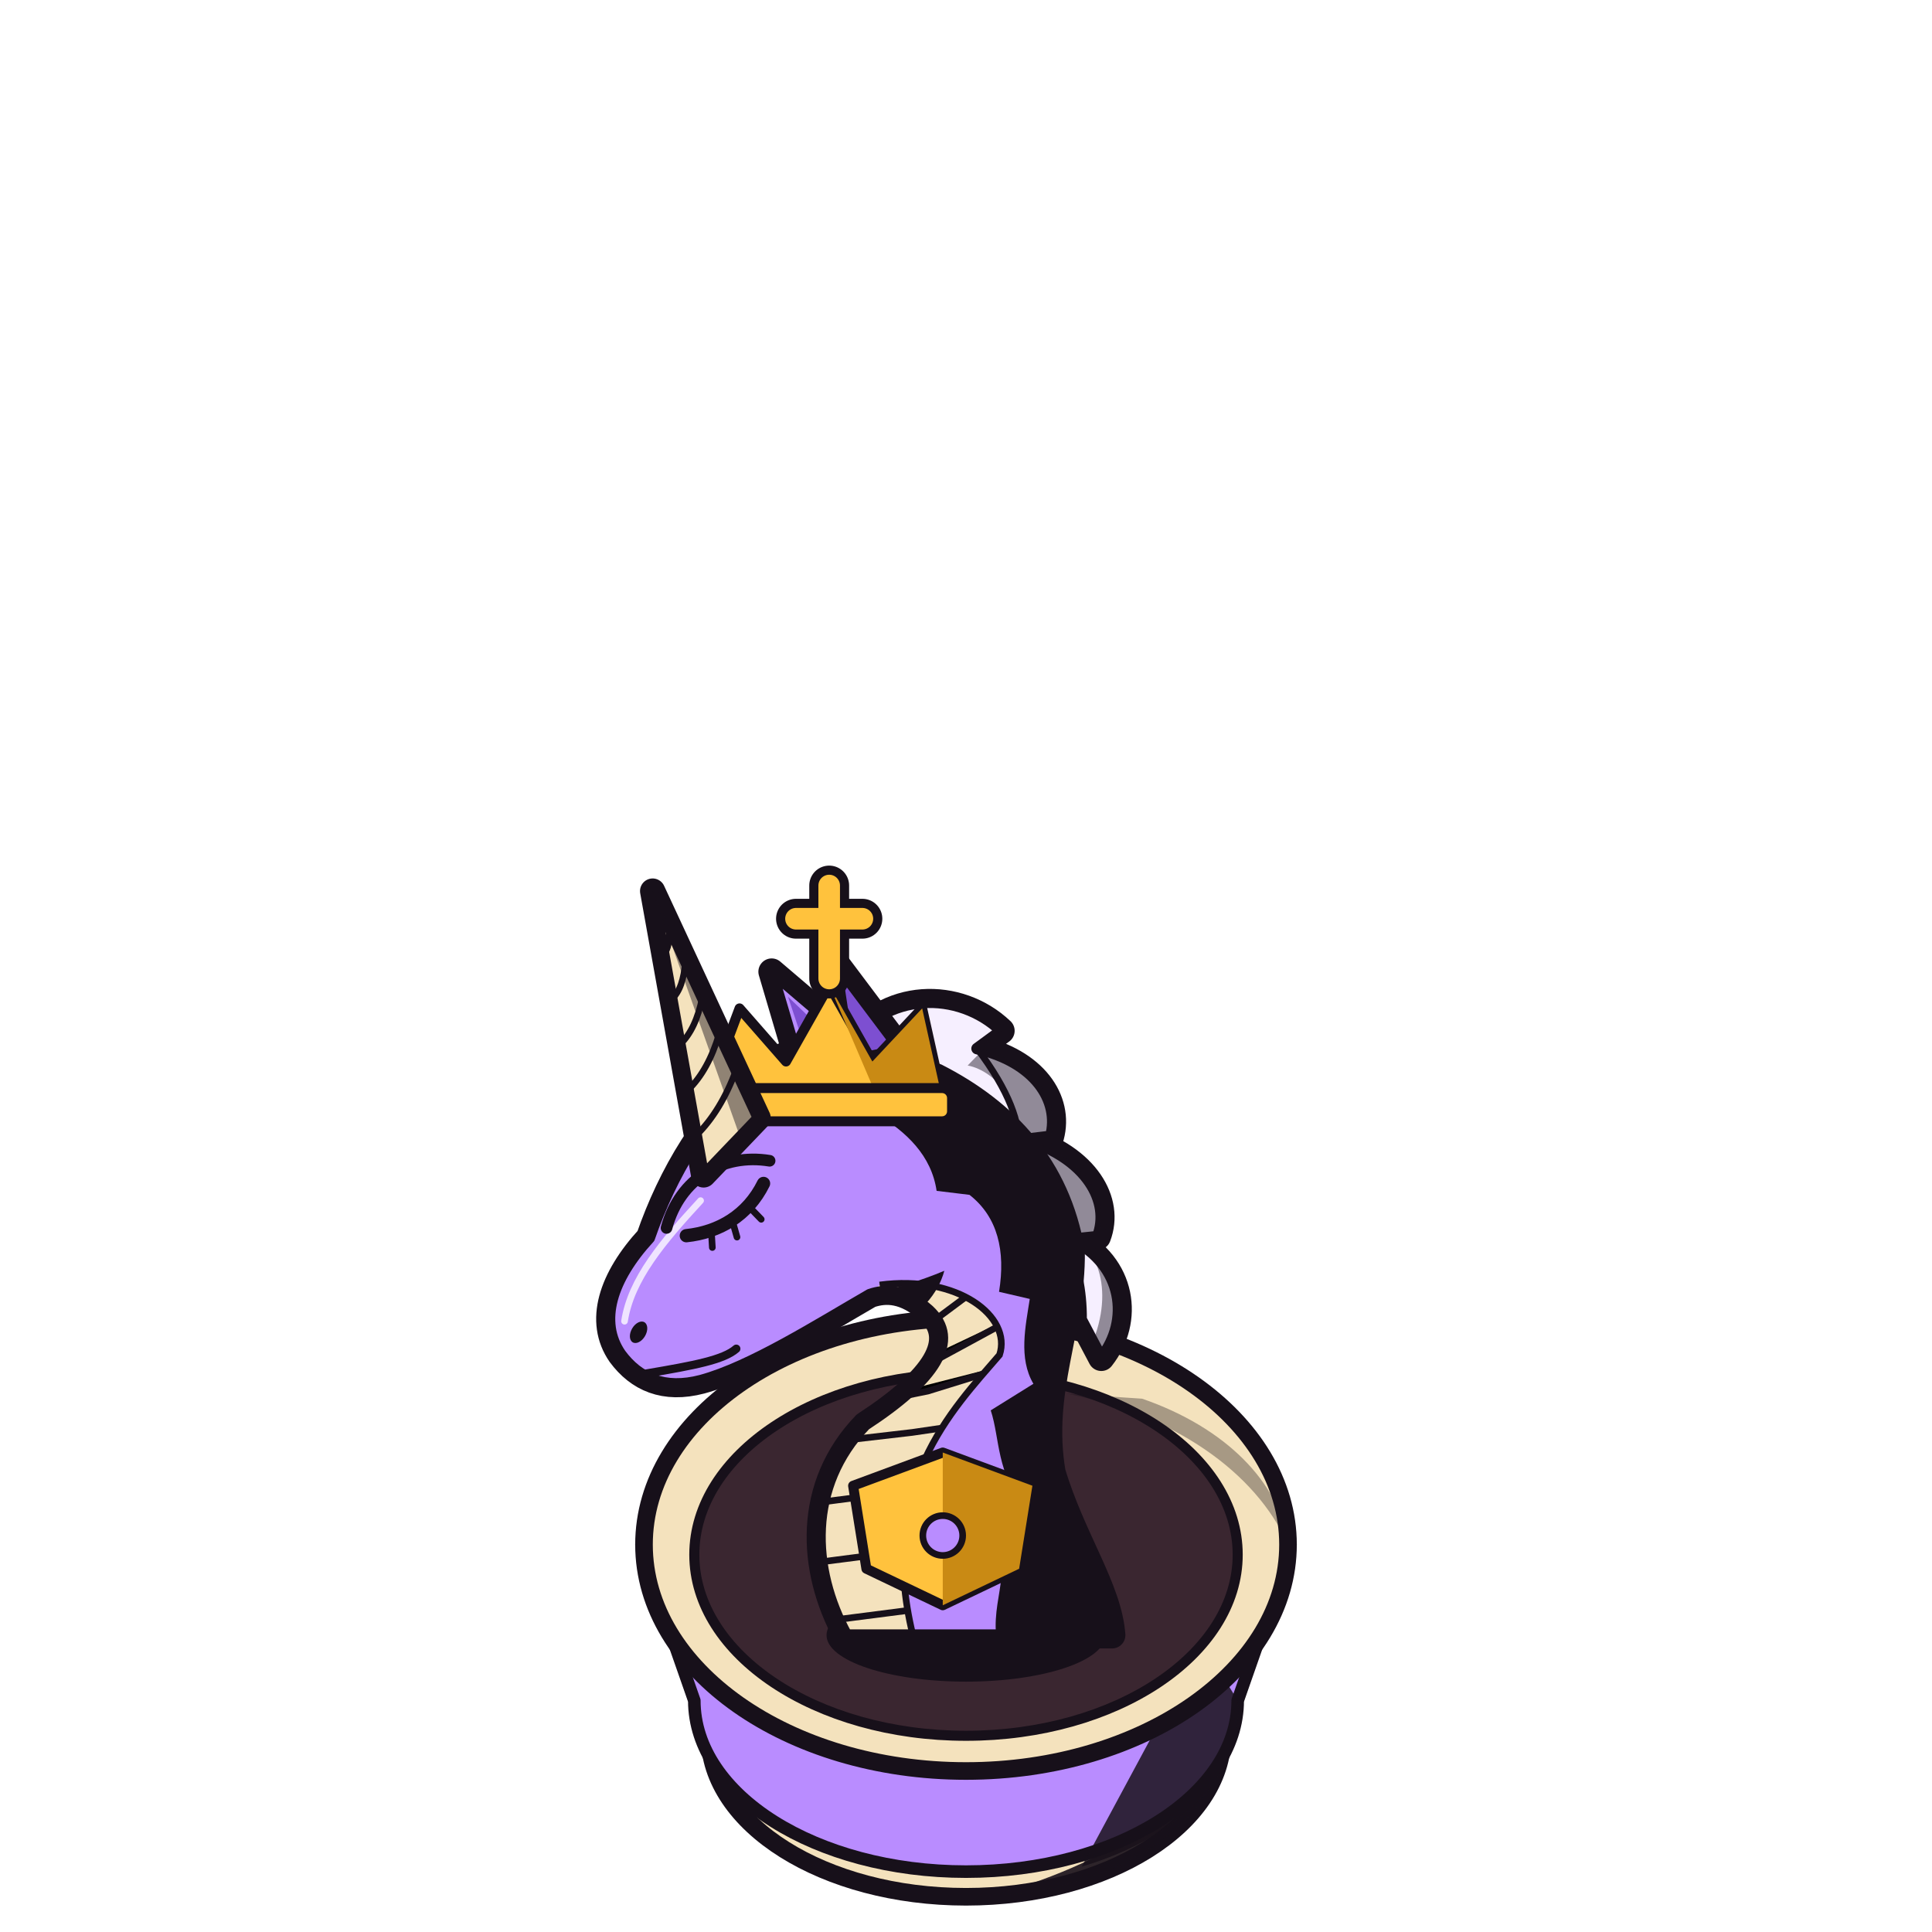
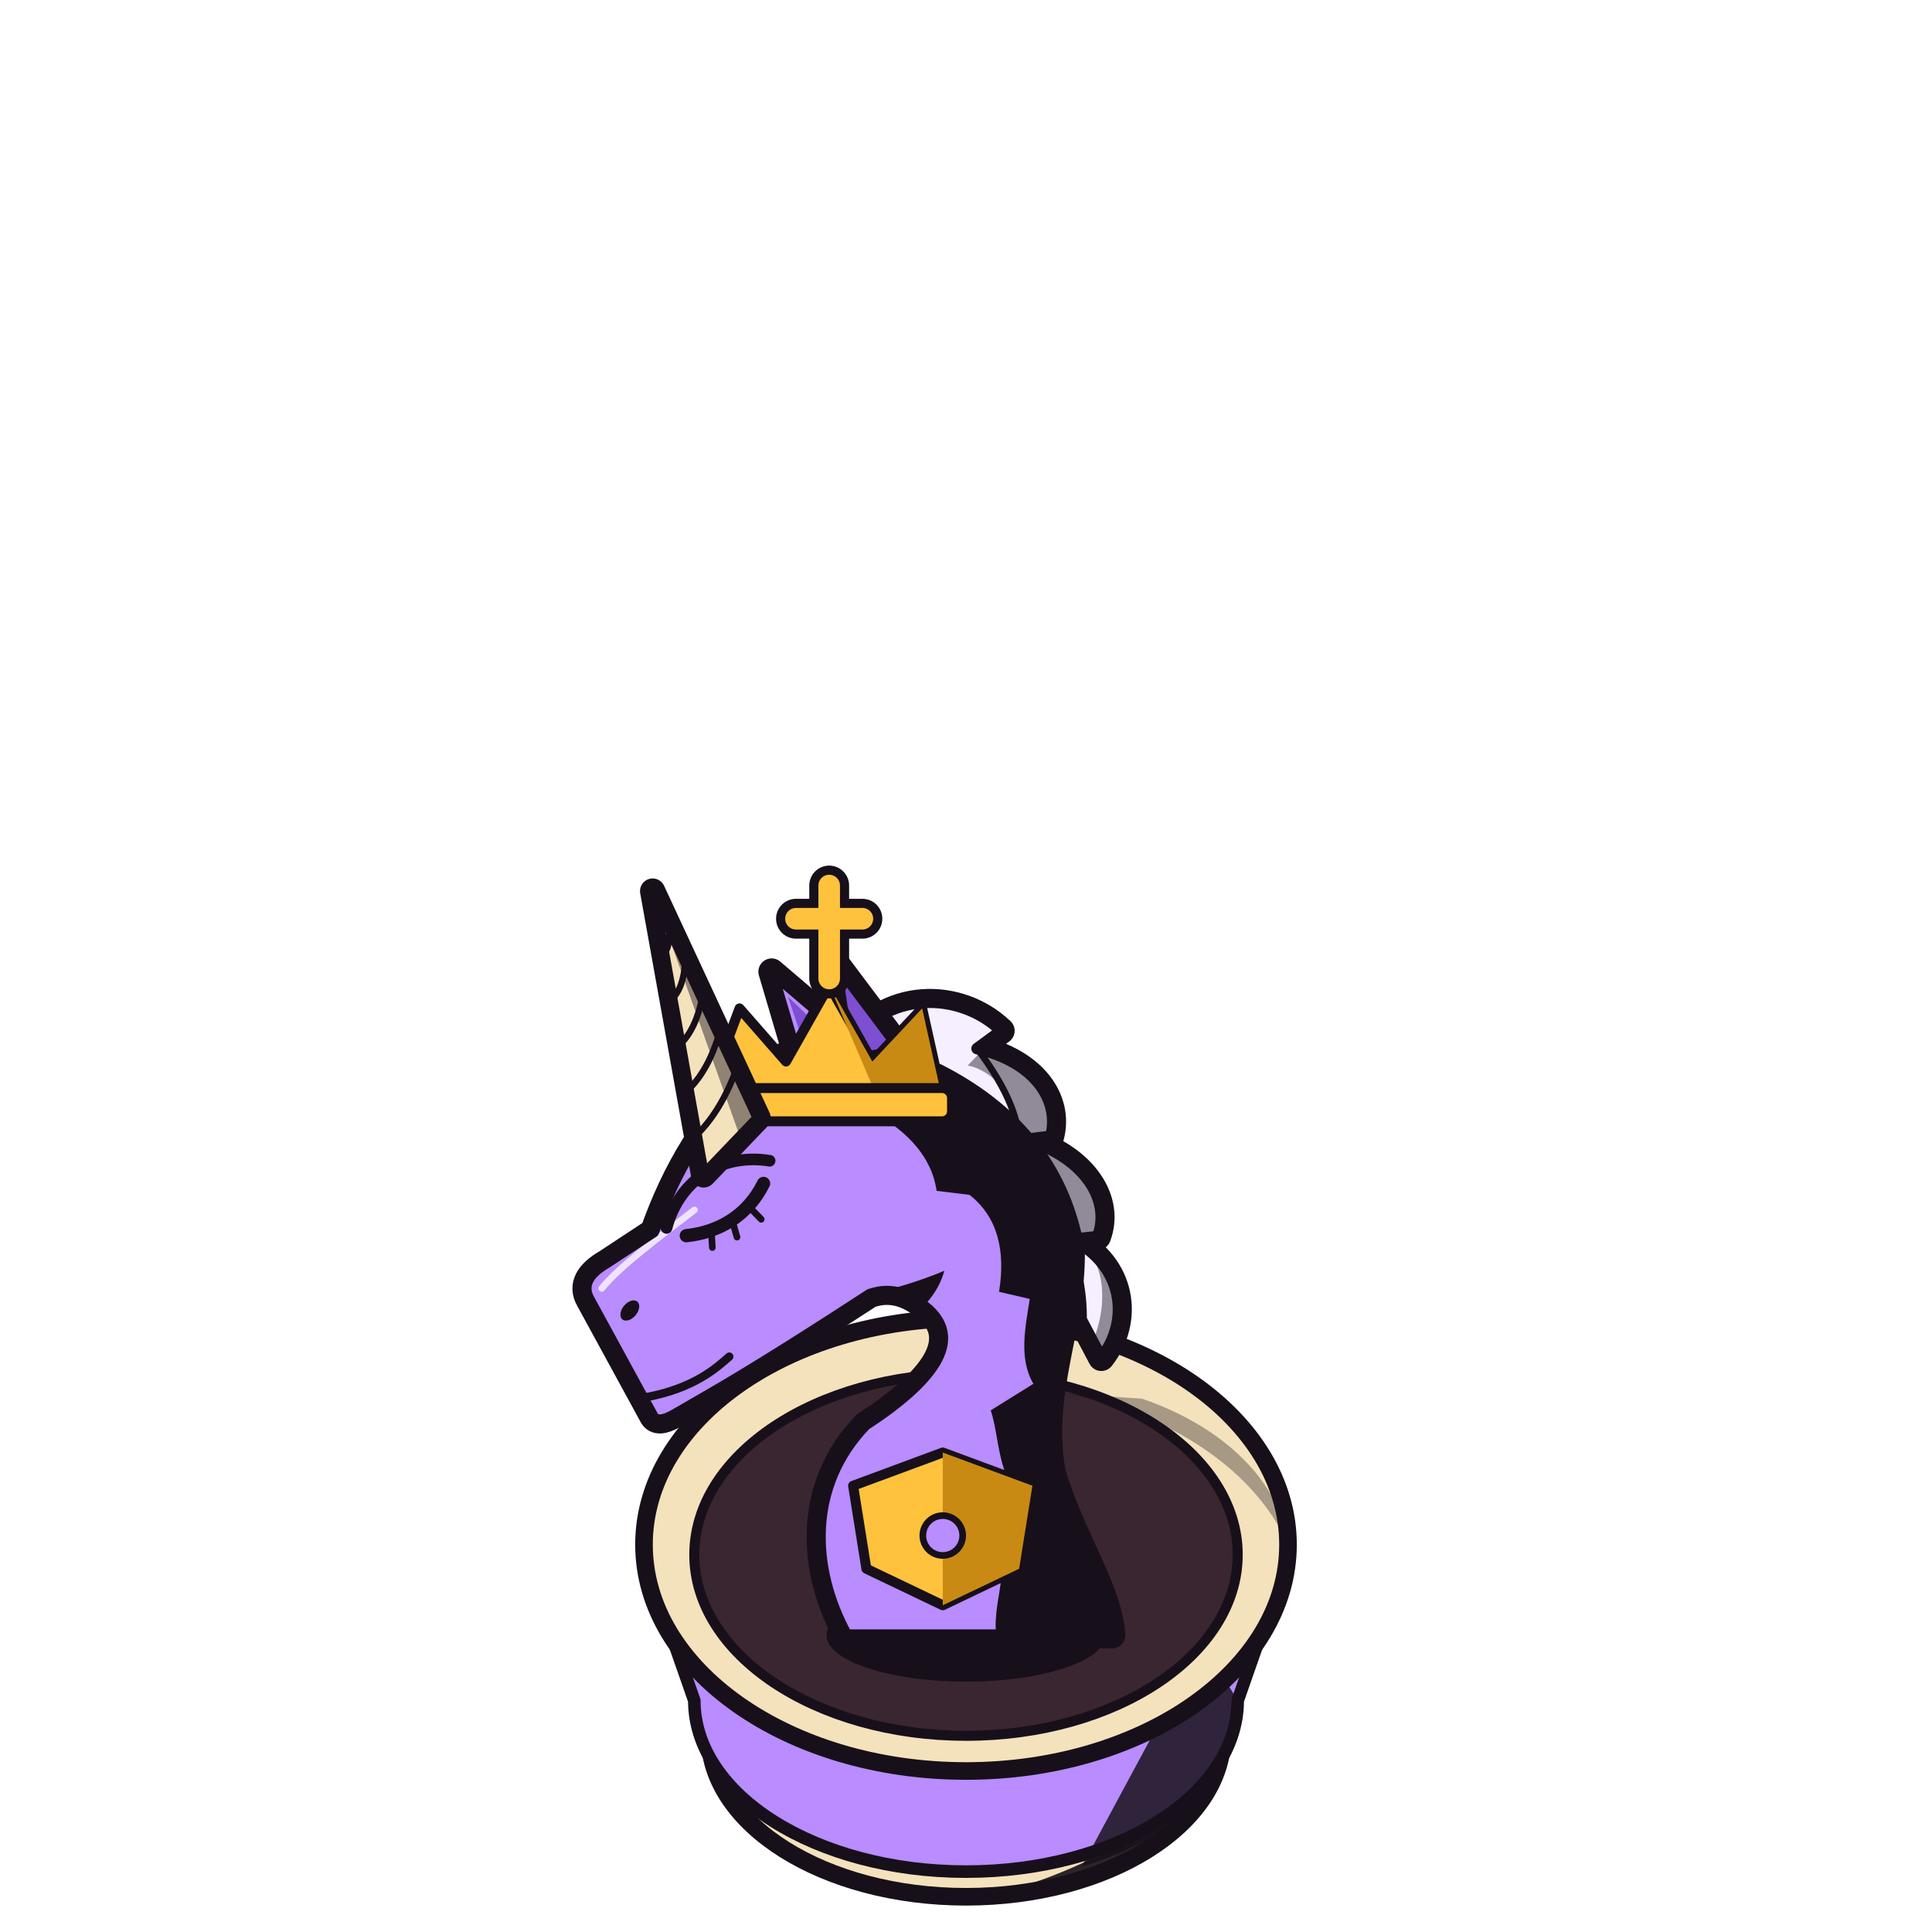
<svg xmlns="http://www.w3.org/2000/svg" viewBox="0 0 768 768" width="768" height="768">
  <path d="M256,614 L282,690 A102,64 0 0 0 486,690 L512,614 Z" fill="#f4e2bd" stroke="#17101a" stroke-width="7" stroke-linejoin="round" />
  <path d="M498,614 L486,690 A102,64 0 0 1 392,754 C440,742 478,716 486,690 Z" fill="#17101a" opacity=".9" />
  <path d="M262,636 L276,676 A108,68 0 0 0 492,676 L506,636 A128,90 0 0 1 262,636 Z" fill="#b98cff" stroke="#17101a" stroke-width="5" stroke-linejoin="round" />
  <path d="M470,640 L492,676 A108,68 0 0 1 430,742 L458,690 Z" fill="#17101a" opacity=".85" />
  <ellipse cx="384" cy="614" rx="128" ry="90" fill="#f4e2bd" stroke="#17101a" stroke-width="7" />
  <ellipse cx="384" cy="618" rx="108" ry="72" fill="#3a2630" stroke="#17101a" stroke-width="4" />
  <path d="M424,554 A128,90 0 0 1 512,614 A108,72 0 0 0 454,556 Z" fill="#17101a" opacity=".35" />
  <g transform="translate(384 650) scale(0.66) translate(-384 -650)">
    <ellipse cx="384" cy="650" rx="84" ry="28" fill="#17101a" />
    <path d="M311.8,296.1 C335.7,261.5 379.6,261.6 405.3,286.0 L390.7,296.7 C425.2,304.5 440.9,327.8 435.1,349.6 L420.0,351.4 C456.5,362.7 471.5,388.7 463.3,410.0 L447.9,411.6 C479.0,427.3 483.1,460.6 465.5,482.9 L453.3,459.8 C453.5,425.0 439.8,397.7 416.1,376.8 C390.9,345.1 360.5,316.5 311.8,296.1 Z" fill="none" stroke="#17101a" stroke-width="16" stroke-linejoin="round" />
    <path d="M311.8,296.1 C335.7,261.5 379.6,261.6 405.3,286.0 L390.7,296.7 C425.2,304.5 440.9,327.8 435.1,349.6 L420.0,351.4 C456.5,362.7 471.5,388.7 463.3,410.0 L447.9,411.6 C479.0,427.3 483.1,460.6 465.5,482.9 L453.3,459.8 C453.5,425.0 439.8,397.7 416.1,376.8 C390.9,345.1 360.5,316.5 311.8,296.1 Z" fill="#f6efff" stroke="#17101a" stroke-width="7" stroke-linejoin="round" />
    <path d="M390.7,296.7 C410.2,322.5 416.7,341.8 415.8,356.2 M420.0,351.4 C439.4,377.1 446.0,396.5 447.2,414.3" fill="none" stroke="#17101a" stroke-width="4" />
    <path d="M405.3,286.0 L390.7,296.7 C425.2,304.5 440.9,327.8 435.1,349.6 L420.0,351.4 C456.5,362.7 471.5,388.7 463.3,410.0 L447.9,411.6 C479.0,427.3 483.1,460.6 465.5,482.9 L462.0,468.9 C473.5,435.0 458.7,410.2 441.3,408.4 C448.6,381.1 433.2,362.3 416.0,360.6 C421.6,334.3 403.2,310.3 385.0,306.9 Z" fill="#17101a" opacity=".45" />
    <clipPath id="c6">
-       <path d="M175.9,480.8 C162.2,461.0 170.5,435.4 193.2,410.7 C206.2,373.2 228.1,335.2 259.8,310.0 C283.8,291.5 312.3,288.9 335.7,305.4 L365.7,313.5 C408.2,335.1 438.9,368.2 447.6,418.8 C448.1,466.0 427.6,502.3 436.0,552.0 C448.0,592.0 470.0,622.0 472.0,650.0 L312.0,650.0 C290.0,610.0 288.0,560.0 323.3,523.3 C365.1,496.0 380.9,472.5 361.6,454.4 C347.4,441.8 335.8,441.6 326.1,444.9 C294.9,462.9 254.4,488.6 224.4,496.7 C202.3,502.5 186.7,495.4 175.9,480.8 Z" />
+       <path d="M195.2,518.1 L156.9,447.9 C151.9,439.2 156.9,431.7 167.3,425.7 L195.7,407.0 C208.0,372.2 228.1,335.2 259.8,310.0 C283.8,291.5 312.3,288.9 335.7,305.4 L365.7,313.5 C408.2,335.1 438.9,368.2 447.6,418.8 C448.1,466.0 427.6,502.3 436.0,552.0 C448.0,592.0 470.0,622.0 472.0,650.0 L312.0,650.0 C290.0,610.0 288.0,560.0 323.3,523.3 C365.1,496.0 380.9,472.5 361.6,454.4 C347.4,441.8 335.8,441.6 326.1,444.9 C295.9,464.6 258.8,488.3 229.4,505.3 L208.6,517.3 C201.7,521.3 197.2,521.6 195.2,518.1 Z" />
    </clipPath>
-     <path d="M175.9,480.8 C162.2,461.0 170.5,435.4 193.2,410.7 C206.2,373.2 228.1,335.2 259.8,310.0 C283.8,291.5 312.3,288.9 335.7,305.4 L365.7,313.5 C408.2,335.1 438.9,368.2 447.6,418.8 C448.1,466.0 427.6,502.3 436.0,552.0 C448.0,592.0 470.0,622.0 472.0,650.0 L312.0,650.0 C290.0,610.0 288.0,560.0 323.3,523.3 C365.1,496.0 380.9,472.5 361.6,454.4 C347.4,441.8 335.8,441.6 326.1,444.9 C294.9,462.9 254.4,488.6 224.4,496.7 C202.3,502.5 186.7,495.4 175.9,480.8 Z" fill="none" stroke="#17101a" stroke-width="16" stroke-linejoin="round" />
-     <path d="M175.9,480.8 C162.2,461.0 170.5,435.4 193.2,410.7 C206.2,373.2 228.1,335.2 259.8,310.0 C283.8,291.5 312.3,288.9 335.7,305.4 L365.7,313.5 C408.2,335.1 438.9,368.2 447.6,418.8 C448.1,466.0 427.6,502.3 436.0,552.0 C448.0,592.0 470.0,622.0 472.0,650.0 L312.0,650.0 C290.0,610.0 288.0,560.0 323.3,523.3 C365.1,496.0 380.9,472.5 361.6,454.4 C347.4,441.8 335.8,441.6 326.1,444.9 C294.9,462.9 254.4,488.6 224.4,496.7 C202.3,502.5 186.7,495.4 175.9,480.8 Z" fill="#b98cff" />
+     <path d="M195.2,518.1 L156.9,447.9 C151.9,439.2 156.9,431.7 167.3,425.7 L195.7,407.0 C208.0,372.2 228.1,335.2 259.8,310.0 C283.8,291.5 312.3,288.9 335.7,305.4 L365.7,313.5 C408.2,335.1 438.9,368.2 447.6,418.8 C448.1,466.0 427.6,502.3 436.0,552.0 C448.0,592.0 470.0,622.0 472.0,650.0 L312.0,650.0 C290.0,610.0 288.0,560.0 323.3,523.3 C365.1,496.0 380.9,472.5 361.6,454.4 C347.4,441.8 335.8,441.6 326.1,444.9 C295.9,464.6 258.8,488.3 229.4,505.3 L208.6,517.3 C201.7,521.3 197.2,521.6 195.2,518.1 Z" fill="none" stroke="#17101a" stroke-width="16" stroke-linejoin="round" />
+     <path d="M195.2,518.1 L156.9,447.9 C151.9,439.2 156.9,431.7 167.3,425.7 L195.7,407.0 C208.0,372.2 228.1,335.2 259.8,310.0 C283.8,291.5 312.3,288.9 335.7,305.4 L365.7,313.5 C408.2,335.1 438.9,368.2 447.6,418.8 C448.1,466.0 427.6,502.3 436.0,552.0 C448.0,592.0 470.0,622.0 472.0,650.0 L312.0,650.0 C290.0,610.0 288.0,560.0 323.3,523.3 C365.1,496.0 380.9,472.5 361.6,454.4 C347.4,441.8 335.8,441.6 326.1,444.9 C295.9,464.6 258.8,488.3 229.4,505.3 L208.6,517.3 C201.7,521.3 197.2,521.6 195.2,518.1 Z" fill="#b98cff" />
    <g clip-path="url(#c6)">
-       <clipPath id="c6b">
-         <path d="M312.0,650.0 C290.0,610.0 288.0,560.0 323.3,523.3 C365.1,496.0 380.9,472.5 361.6,454.4 C347.4,441.8 335.8,441.6 326.1,444.9 L332.0,439.1 C379.1,432.7 411.8,458.2 404.2,481.2 C375.6,514.5 330.0,560.0 352.0,650.0 Z" />
-       </clipPath>
-       <path d="M312.0,650.0 C290.0,610.0 288.0,560.0 323.3,523.3 C365.1,496.0 380.9,472.5 361.6,454.4 C347.4,441.8 335.8,441.6 326.1,444.9 L332.0,439.1 C379.1,432.7 411.8,458.2 404.2,481.2 C375.6,514.5 330.0,560.0 352.0,650.0 Z" fill="#f4e2bd" />
-       <g clip-path="url(#c6b)" stroke="#17101a" stroke-width="4">
-         <path d="M297.3,506.3 L355.5,467.4 L411.9,425.4" />
-         <path d="M298.0,512.4 L364.0,485.4 L426.4,451.5" />
-         <path d="M289.2,517.5 L361.0,503.0 L431.0,481.3" />
-         <path d="M280.2,536.2 L351.6,527.9 L423.8,517.3" />
-         <path d="M280.0,572.0 L350.0,563.0 L420.0,554.0" />
-         <path d="M280.0,608.0 L350.0,599.0 L420.0,590.0" />
-         <path d="M280.0,644.0 L350.0,635.0 L420.0,626.0" />
-       </g>
-       <path d="M332.0,439.1 C379.1,432.7 411.8,458.2 404.2,481.2 C375.6,514.5 330.0,560.0 352.0,650.0" fill="none" stroke="#17101a" stroke-width="4" />
      <path d="M276.3,286.6 L404.5,212.6 L448.5,288.8 L488.5,358.1 L527.7,451.3 L520.0,560.0 L520.0,660.0 L404.0,660.0 C396.0,632.0 414.0,612.0 400.0,592.0 L420.0,574.0 C402.0,552.0 404.6,532.0 398.9,514.6 L424.6,498.6 C415.5,483.2 419.9,463.8 422.4,447.5 L403.9,443.2 C407.9,418.5 403.1,398.1 386.1,384.8 L366.3,382.4 C363.2,361.1 348.0,346.8 330.3,336.2 C326.5,317.6 298.7,301.4 276.3,286.6 Z" fill="#17101a" />
      <g transform="translate(44 0) rotate(-30 404 520)">
-         <path d="M336,394 C300,394 252,396 222,388 C240,404 290,414 336,418 C356,420 372,414 382,404 C366,402 350,398 336,394 Z" fill="#17101a" />
-         <path d="M200,334 C216,314 244,304 276,294" fill="none" stroke="#efe4ff" stroke-width="4" stroke-linecap="round" />
+         <path d="M336,394 C300,396 256,398 222,398 C246,408 290,414 336,418 C356,420 372,414 382,404 C366,402 350,398 336,394 Z" fill="#17101a" />
+         <path d="M198,310 C214,304 240,301 270,297" fill="none" stroke="#efe4ff" stroke-width="4" stroke-linecap="round" />
      </g>
    </g>
-     <path d="M175.9,480.8 C162.2,461.0 170.5,435.4 193.2,410.7 C206.2,373.2 228.1,335.2 259.8,310.0 C283.8,291.5 312.3,288.9 335.7,305.4 L365.7,313.5 C408.2,335.1 438.9,368.2 447.6,418.8 C448.1,466.0 427.6,502.3 436.0,552.0 C448.0,592.0 470.0,622.0 472.0,650.0 L312.0,650.0 C290.0,610.0 288.0,560.0 323.3,523.3 C365.1,496.0 380.9,472.5 361.6,454.4 C347.4,441.8 335.8,441.6 326.1,444.9 C294.9,462.9 254.4,488.6 224.4,496.7 C202.3,502.5 186.7,495.4 175.9,480.8 Z" fill="none" stroke="#17101a" stroke-width="7" stroke-linejoin="round" />
+     <path d="M195.2,518.1 L156.9,447.9 C151.9,439.2 156.9,431.7 167.3,425.7 L195.7,407.0 C208.0,372.2 228.1,335.2 259.8,310.0 C283.8,291.5 312.3,288.9 335.7,305.4 L365.7,313.5 C408.2,335.1 438.9,368.2 447.6,418.8 C448.1,466.0 427.6,502.3 436.0,552.0 C448.0,592.0 470.0,622.0 472.0,650.0 L312.0,650.0 C290.0,610.0 288.0,560.0 323.3,523.3 C365.1,496.0 380.9,472.5 361.6,454.4 C347.4,441.8 335.8,441.6 326.1,444.9 C295.9,464.6 258.8,488.3 229.4,505.3 L208.6,517.3 C201.7,521.3 197.2,521.6 195.2,518.1 Z" fill="none" stroke="#17101a" stroke-width="7" stroke-linejoin="round" />
    <g transform="translate(44 0) rotate(-30 404 520)">
      <g transform="translate(284,304)">
        <g transform="scale(1)">
          <path d="M-26,4 C-8,12 12,12 30,0" fill="none" stroke="#17101a" stroke-width="8" stroke-linecap="round" />
          <path d="M-12,10 L-16,18 M2,12 L0,20 M16,10 L18,18" stroke="#17101a" stroke-width="4" stroke-linecap="round" />
          <path d="M-34,-6 C-12,-28 18,-28 40,-10" fill="none" stroke="#17101a" stroke-width="7" stroke-linecap="round" />
        </g>
      </g>
-       <ellipse cx="204" cy="344" rx="7" ry="4.5" fill="#17101a" transform="rotate(-30 204 344)" />
-       <path d="M196,368 C223,378 240,384 250,382" fill="none" stroke="#17101a" stroke-width="5" stroke-linecap="round" />
+       <ellipse cx="206" cy="330" rx="7" ry="4.5" fill="#17101a" transform="rotate(-20 206 330)" />
+       <path d="M188,380 C216,390 234,386 244,384" fill="none" stroke="#17101a" stroke-width="5" stroke-linecap="round" />
    </g>
    <g transform="translate(44 0) rotate(-30 404 520)">
      <path d="M368,254 L382,196 L404,258 Z" fill="none" stroke="#17101a" stroke-width="16" stroke-linejoin="round" />
      <path d="M368,254 L382,196 L404,258 Z" fill="#b98cff" stroke="#17101a" stroke-width="7" stroke-linejoin="round" />
      <path d="M376,248 L383,214 L394,252 Z" fill="#7d4fd1" />
      <path d="M396,266 L418,210 L426,276 Z" fill="none" stroke="#17101a" stroke-width="16" stroke-linejoin="round" />
      <path d="M396,266 L418,210 L426,276 Z" fill="#7d4fd1" stroke="#17101a" stroke-width="7" stroke-linejoin="round" />
    </g>
    <g transform="translate(-76.4 50.5)">
      <g transform="translate(6 8)">
        <path d="M300,262 L318,214 L346,246 L372,200 L398,246 L428,214 L440,268 Z" fill="#ffc23d" stroke="#17101a" stroke-width="6" stroke-linejoin="round" />
        <path d="M372,200 L398,246 L428,214 L440,268 L402,270 Z" fill="#c98a14" />
        <rect x="296" y="262" width="150" height="20" rx="6" fill="#ffc23d" stroke="#17101a" stroke-width="6" />
        <path d="M372,196 L372,140 M352,160 L392,160" stroke="#17101a" stroke-width="24" stroke-linecap="round" />
        <path d="M372,196 L372,140 M352,160 L392,160" stroke="#ffc23d" stroke-width="13" stroke-linecap="round" />
      </g>
    </g>
    <g transform="translate(44 0) rotate(-30 404 520)">
      <g transform="translate(310 272) scale(0.95) translate(-310 -272)">
        <path d="M284,282 L332,268 L346,110 Z" fill="none" stroke="#17101a" stroke-width="16" stroke-linejoin="round" />
        <path d="M284,282 L332,268 L346,110 Z" fill="#f4e2bd" stroke="#17101a" stroke-width="7" stroke-linejoin="round" />
        <path d="M316,273 L332,268 L346,110 Z" fill="#17101a" opacity=".45" />
        <path d="M292.68,257.92 Q313.81,252.37 334.94,234.82" fill="none" stroke="#17101a" stroke-width="4" />
        <path d="M302.6,230.4 Q319.89,225.97 337.18,209.54" fill="none" stroke="#17101a" stroke-width="4" />
        <path d="M312.52,202.88 Q325.97,199.57 339.42,184.26" fill="none" stroke="#17101a" stroke-width="4" />
        <path d="M322.44,175.36 Q332.05,173.17 341.66,158.98" fill="none" stroke="#17101a" stroke-width="4" />
        <path d="M332.36,147.84 Q338.13,146.77 343.9,133.7" fill="none" stroke="#17101a" stroke-width="4" />
      </g>
    </g>
    <path d="M330,560 L384,540 L438,560 L430,610 L384,632 L338,610 Z" fill="#ffc23d" stroke="#17101a" stroke-width="6" stroke-linejoin="round" transform="translate(-14 0)" />
    <path d="M384,540 L438,560 L430,610 L384,632 Z" fill="#c98a14" transform="translate(-14 0)" />
    <circle cx="370" cy="590" r="12" fill="#b98cff" stroke="#17101a" stroke-width="4" />
  </g>
</svg>
